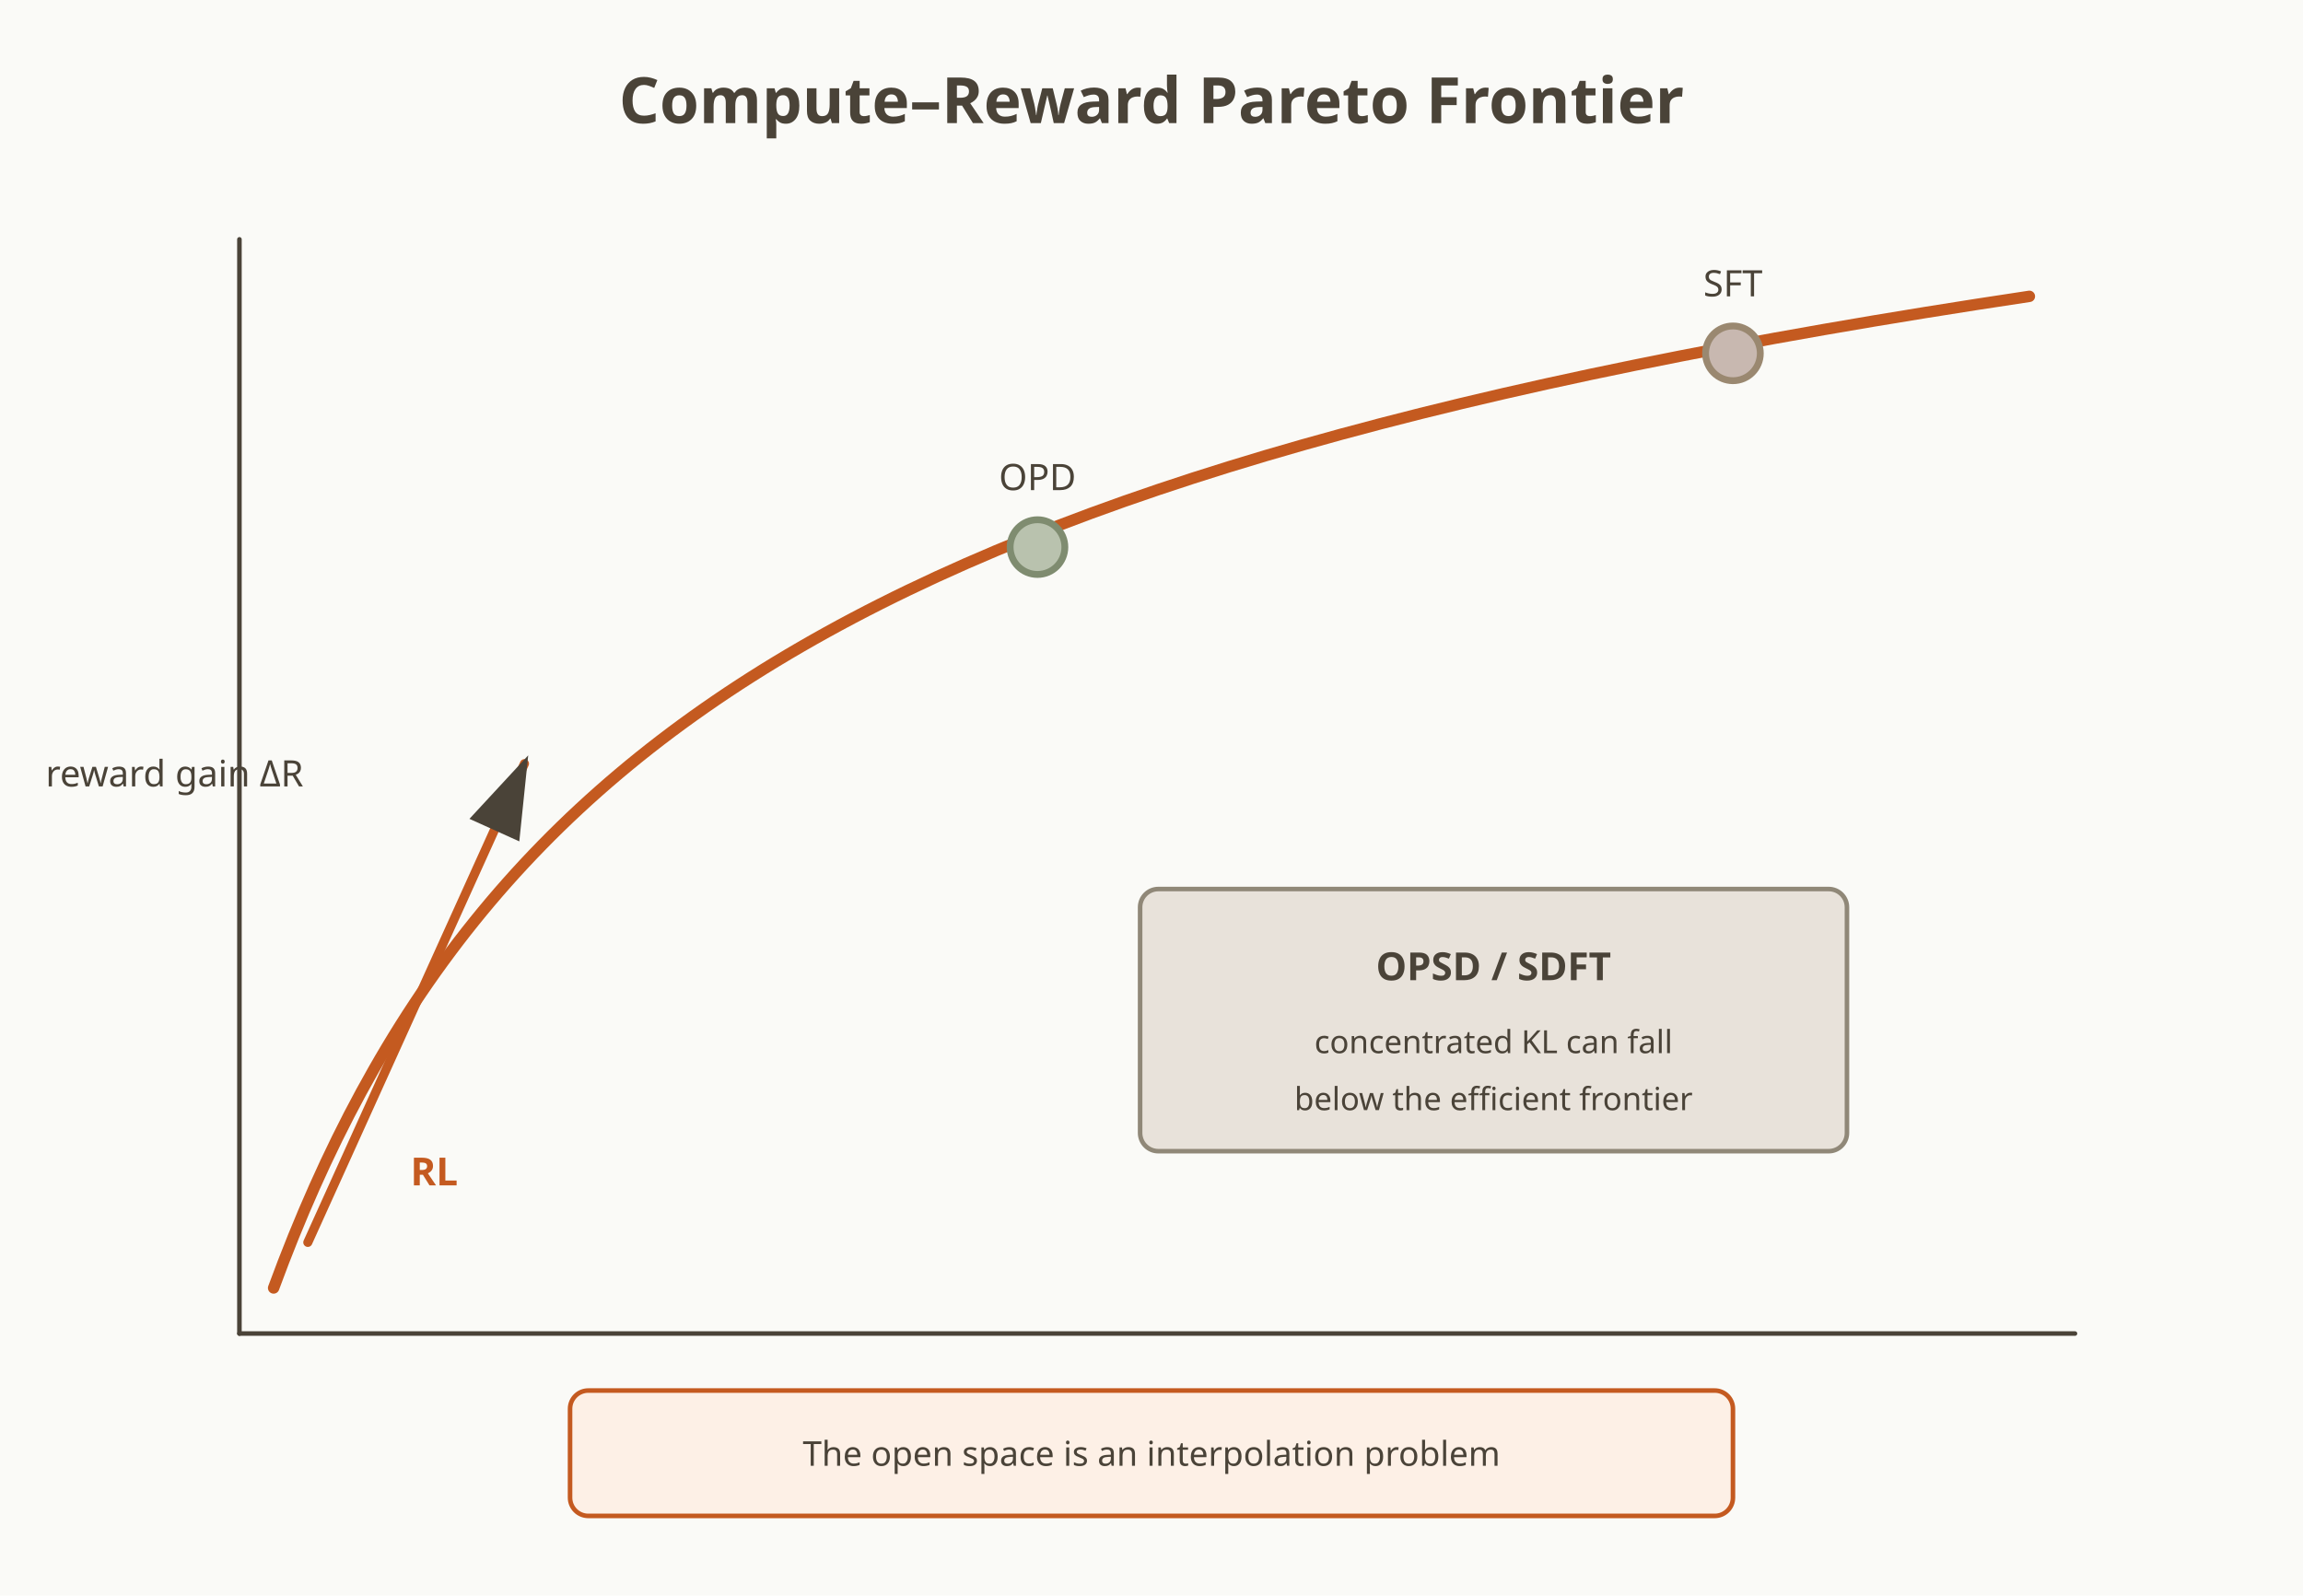
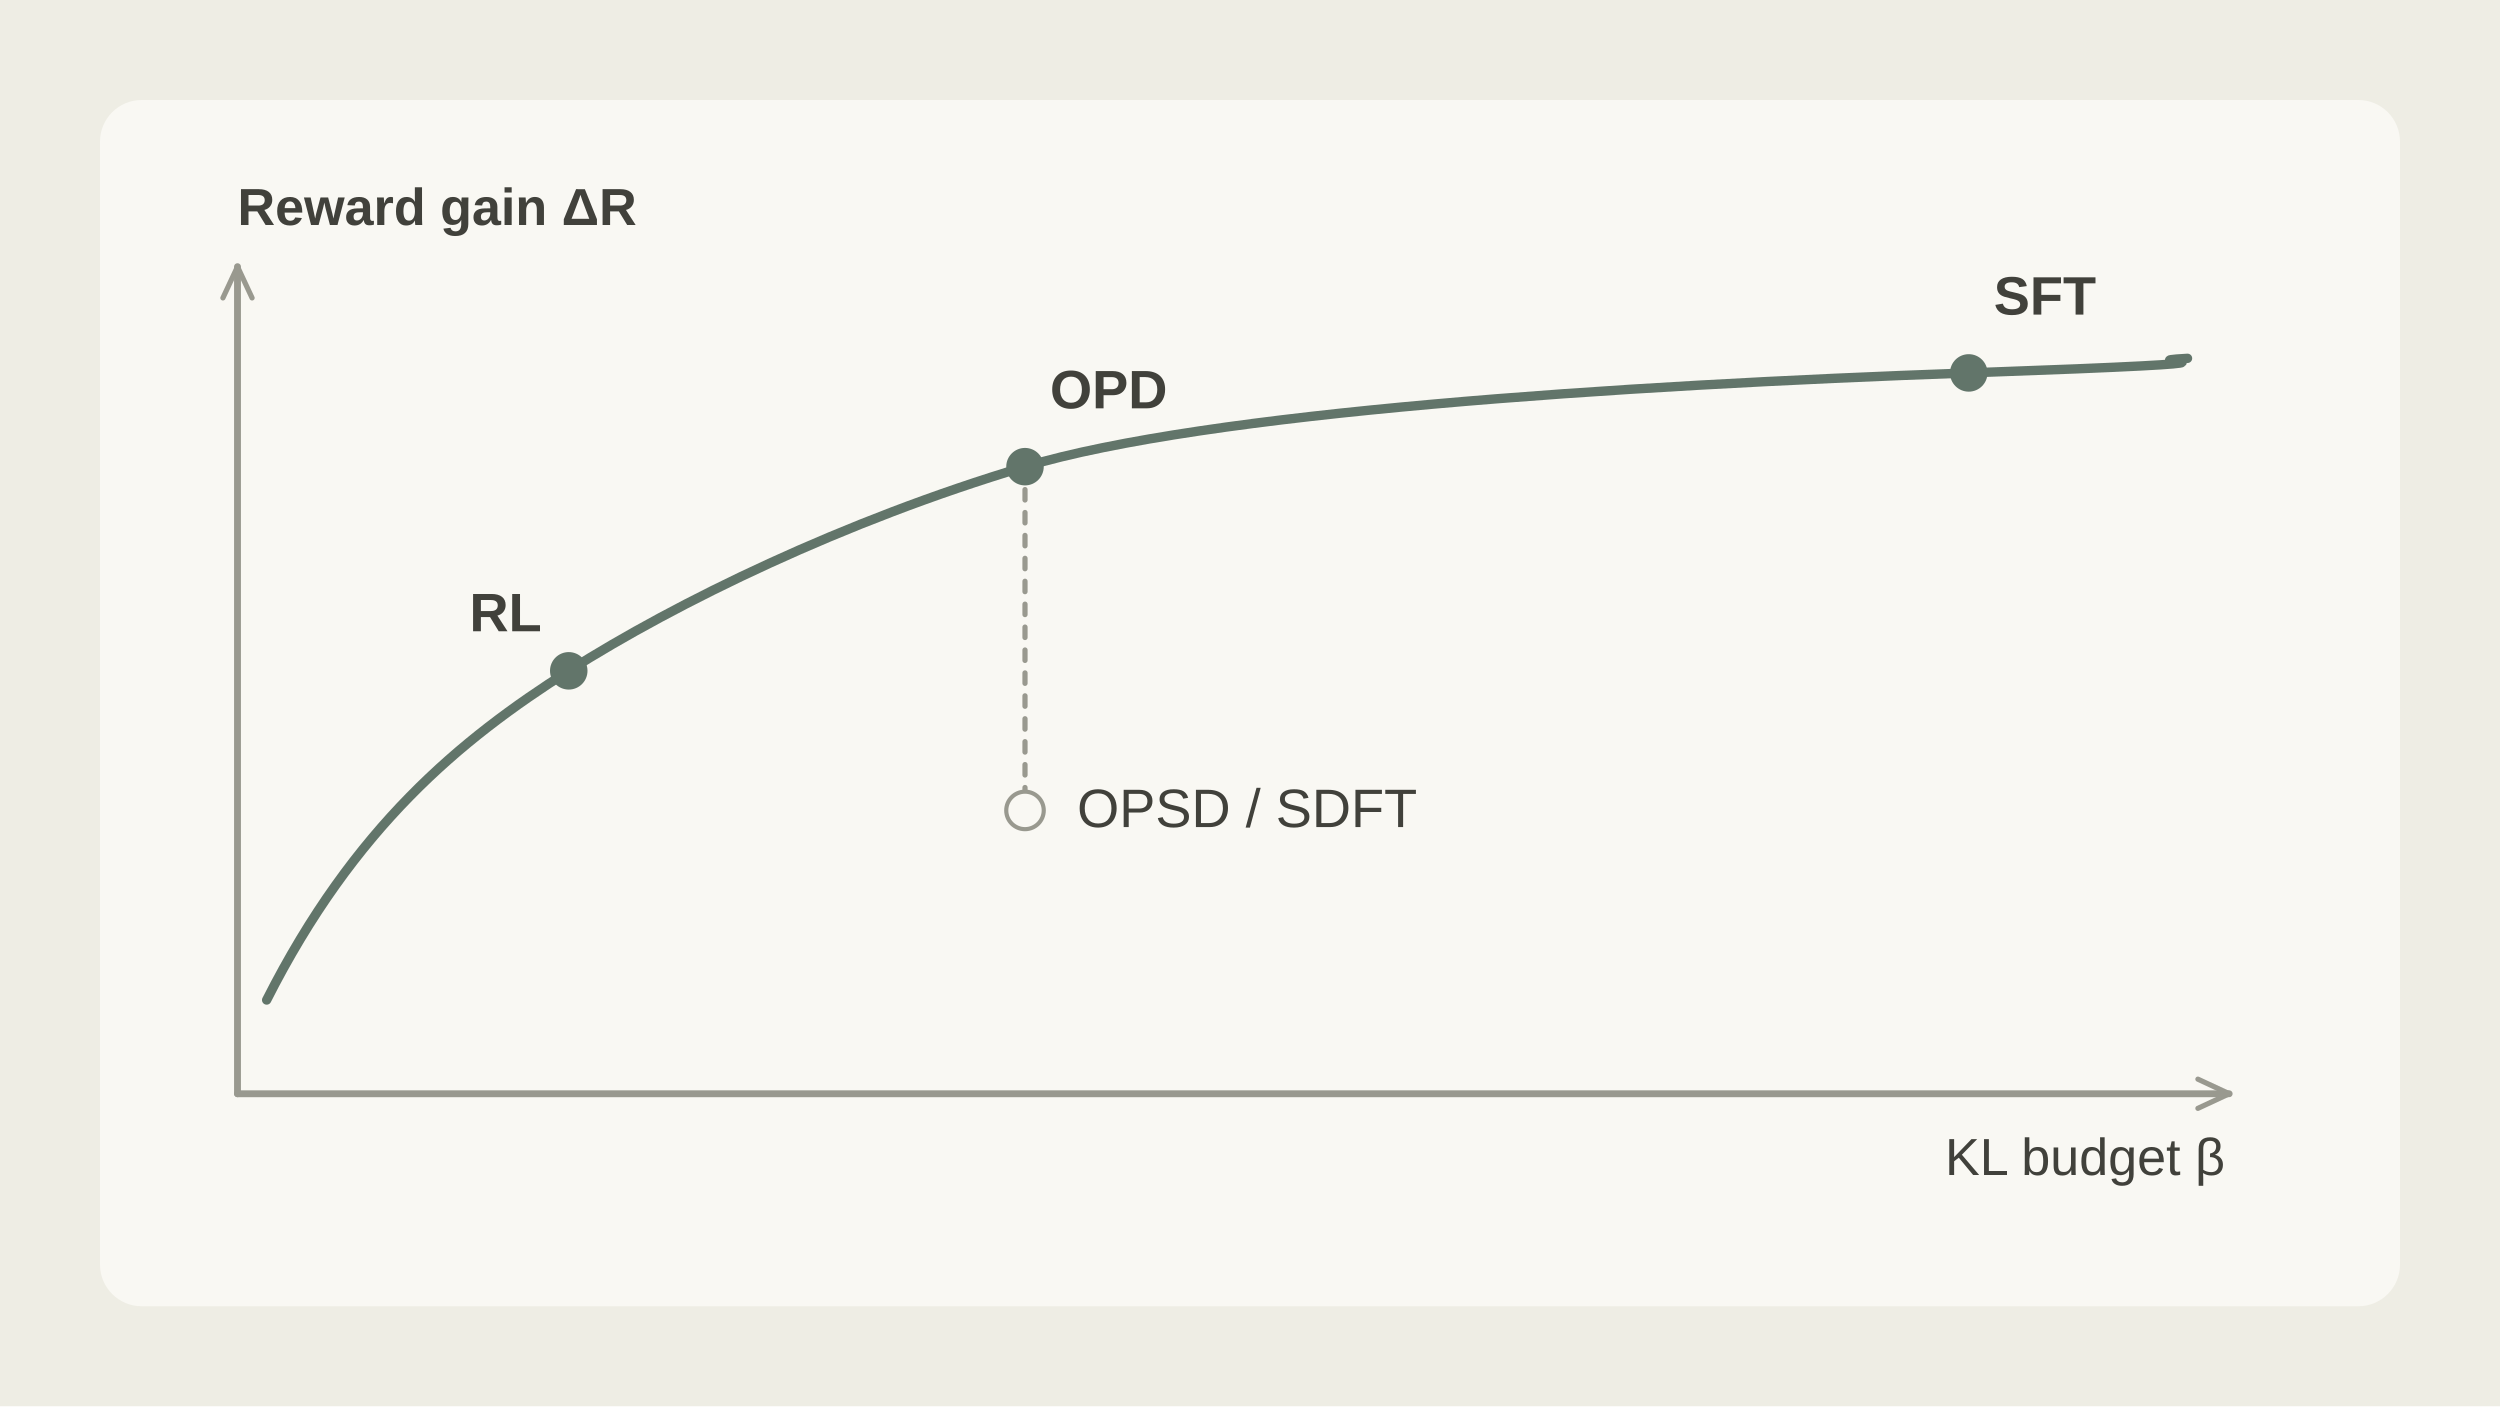
- <svg xmlns="http://www.w3.org/2000/svg" viewBox="0 0 1010 700" width="1010" height="700">
+ <svg xmlns="http://www.w3.org/2000/svg" width="1200" height="675" viewBox="0 0 1200 675" role="img" aria-labelledby="title description">
  <defs>
-     <marker id="arrow" markerWidth="10" markerHeight="10" refX="8" refY="3" orient="auto">
-       <path d="M0,0 L0,6 L9,3 z" fill="#4A4338" />
+     <marker id="warm-arrow" markerWidth="19" markerHeight="18" refX="17" refY="9" orient="auto" markerUnits="userSpaceOnUse">
+       <path d="M2 2 L17 9 L2 16" fill="none" stroke="#99998F" stroke-width="2.5" stroke-linecap="round" stroke-linejoin="round" />
+     </marker>
+     <marker id="accent-arrow" markerWidth="19" markerHeight="18" refX="17" refY="9" orient="auto" markerUnits="userSpaceOnUse">
+       <path d="M2 2 L17 9 L2 16" fill="none" stroke="#62756A" stroke-width="2.5" stroke-linecap="round" stroke-linejoin="round" />
    </marker>
  </defs>
-   <rect width="1010" height="700" fill="#FAFAF7" />
-   <text x="505" y="54" text-anchor="middle" font-family="Virgil, Segoe UI, sans-serif" font-size="28" font-weight="600" fill="#4A4338">Compute–Reward Pareto Frontier</text>
-   <line x1="105" y1="585" x2="910" y2="585" stroke="#4A4338" stroke-width="2" stroke-linecap="round" />
-   <line x1="105" y1="585" x2="105" y2="105" stroke="#4A4338" stroke-width="2" stroke-linecap="round" />
-   <text x="510" y="635" text-anchor="middle" font-family="Virgil, Segoe UI, sans-serif" font-size="16" font-weight="400" fill="#4A4338">KL budget β</text>
-   <text x="20" y="345" text-anchor="start" font-family="Virgil, Segoe UI, sans-serif" font-size="16" font-weight="400" fill="#4A4338">reward gain ΔR</text>
-   <path d="M120 565 C210 320 390 205 890 130" fill="none" stroke="#C45A20" stroke-width="5" stroke-linecap="round" />
-   <line x1="135" y1="545" x2="230" y2="335" stroke="#C45A20" stroke-width="4" stroke-linecap="round" marker-end="url(#arrow)" />
-   <text x="180" y="520" text-anchor="start" font-family="Virgil, Segoe UI, sans-serif" font-size="17" font-weight="600" fill="#C45A20">RL</text>
-   <circle cx="455" cy="240" r="12" fill="#B9C2AE" stroke="#7F8C70" stroke-width="3" />
-   <text x="455" y="215" text-anchor="middle" font-family="Virgil, Segoe UI, sans-serif" font-size="16" font-weight="400" fill="#4A4338">OPD</text>
-   <circle cx="760" cy="155" r="12" fill="#C8B8B0" stroke="#9A8870" stroke-width="3" />
-   <text x="760" y="130" text-anchor="middle" font-family="Virgil, Segoe UI, sans-serif" font-size="16" font-weight="400" fill="#4A4338">SFT</text>
-   <rect x="500" y="390" width="310" height="115" rx="8" fill="#E8E2DA" stroke="#908878" stroke-width="2" />
-   <text x="655" y="430" text-anchor="middle" font-family="Virgil, Segoe UI, sans-serif" font-size="17" font-weight="600" fill="#4A4338">OPSD / SDFT</text>
-   <text x="655" y="462" text-anchor="middle" font-family="Virgil, Segoe UI, sans-serif" font-size="14" font-weight="400" fill="#4A4338">concentrated KL can fall</text>
-   <text x="655" y="487" text-anchor="middle" font-family="Virgil, Segoe UI, sans-serif" font-size="14" font-weight="400" fill="#4A4338">below the efficient frontier</text>
-   <rect x="250" y="610" width="510" height="55" rx="8" fill="#FDF0E6" stroke="#C45A20" stroke-width="2" />
-   <text x="505" y="643" text-anchor="middle" font-family="Virgil, Segoe UI, sans-serif" font-size="15" font-weight="400" fill="#4A4338">The open space is an interpolation problem</text>
+   <rect x="0" y="0" width="1200" height="675" fill="#EEEDE4" stroke="none" stroke-width="2" rx="0" />
+   <rect x="48" y="48" width="1104" height="579" fill="#F9F8F3" stroke="none" stroke-width="2" rx="20" />
+   <polyline points="114,525 1070,525" fill="none" stroke="#99998F" stroke-width="3.3" stroke-linecap="round" stroke-linejoin="round" marker-end="url(#warm-arrow)" />
+   <polyline points="114,525 114,128" fill="none" stroke="#99998F" stroke-width="3.3" stroke-linecap="round" stroke-linejoin="round" marker-end="url(#warm-arrow)" />
+   <text x="114" y="108" font-family="Segoe UI, Arial, sans-serif" font-size="25" font-weight="600" fill="#41413B" text-anchor="start">Reward gain ΔR</text>
+   <text x="1068" y="564" font-family="Segoe UI, Arial, sans-serif" font-size="25" font-weight="400" fill="#41413B" text-anchor="end">KL budget β</text>
+   <path d="M128 480 C170 397 221 355 273 322 S405 250 492 224 S776 185 945 179 S1014 174 1050 172" fill="none" stroke="#62756A" stroke-width="4.5" stroke-linecap="round" />
+   <line x1="492" y1="235" x2="492" y2="380" stroke="#99998F" stroke-width="2.5" stroke-linecap="round" stroke-dasharray="5 6" />
+   <circle cx="273" cy="322" r="9" fill="#62756A" stroke="none" stroke-width="2" />
+   <text x="260" y="303" font-family="Segoe UI, Arial, sans-serif" font-size="26" font-weight="600" fill="#41413B" text-anchor="end">RL</text>
+   <circle cx="492" cy="224" r="9" fill="#62756A" stroke="none" stroke-width="2" />
+   <text x="504" y="196" font-family="Segoe UI, Arial, sans-serif" font-size="26" font-weight="600" fill="#41413B" text-anchor="start">OPD</text>
+   <circle cx="945" cy="179" r="9" fill="#62756A" stroke="none" stroke-width="2" />
+   <text x="957" y="151" font-family="Segoe UI, Arial, sans-serif" font-size="26" font-weight="600" fill="#41413B" text-anchor="start">SFT</text>
+   <circle cx="492" cy="389" r="9" fill="#F9F8F3" stroke="#99998F" stroke-width="2" />
+   <text x="517" y="397" font-family="Segoe UI, Arial, sans-serif" font-size="26" font-weight="400" fill="#41413B" text-anchor="start">OPSD / SDFT</text>
</svg>
